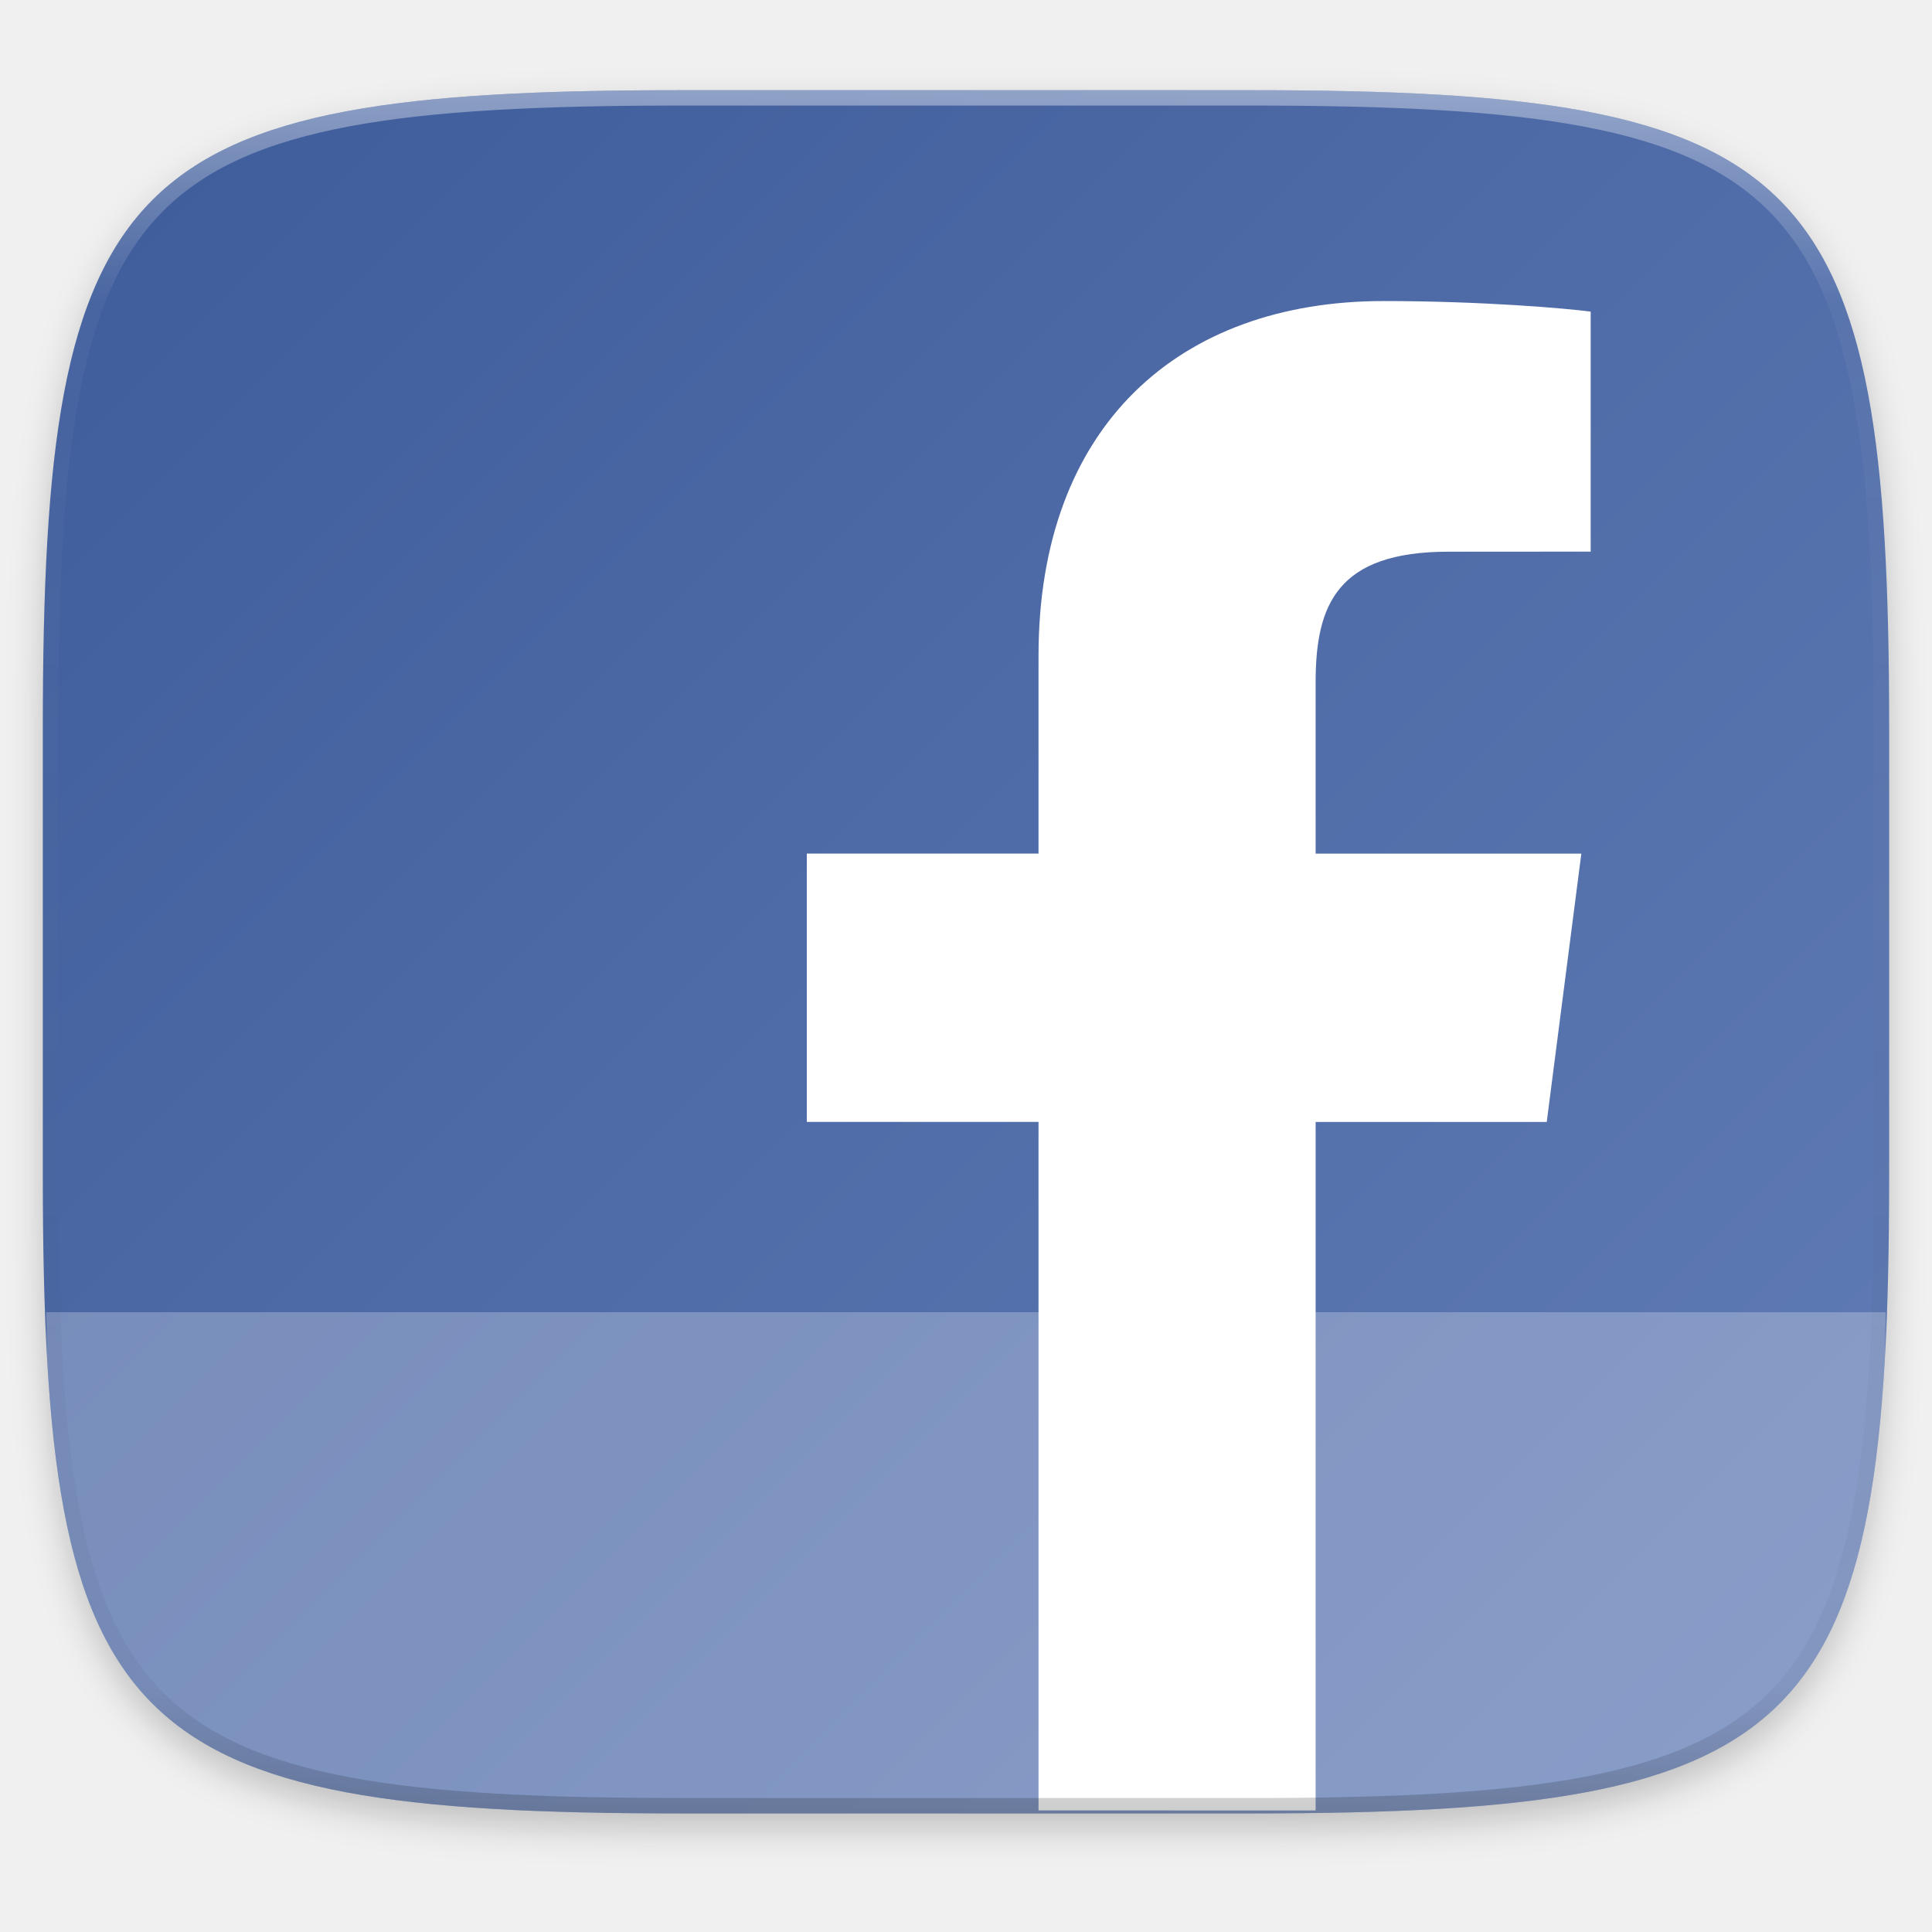
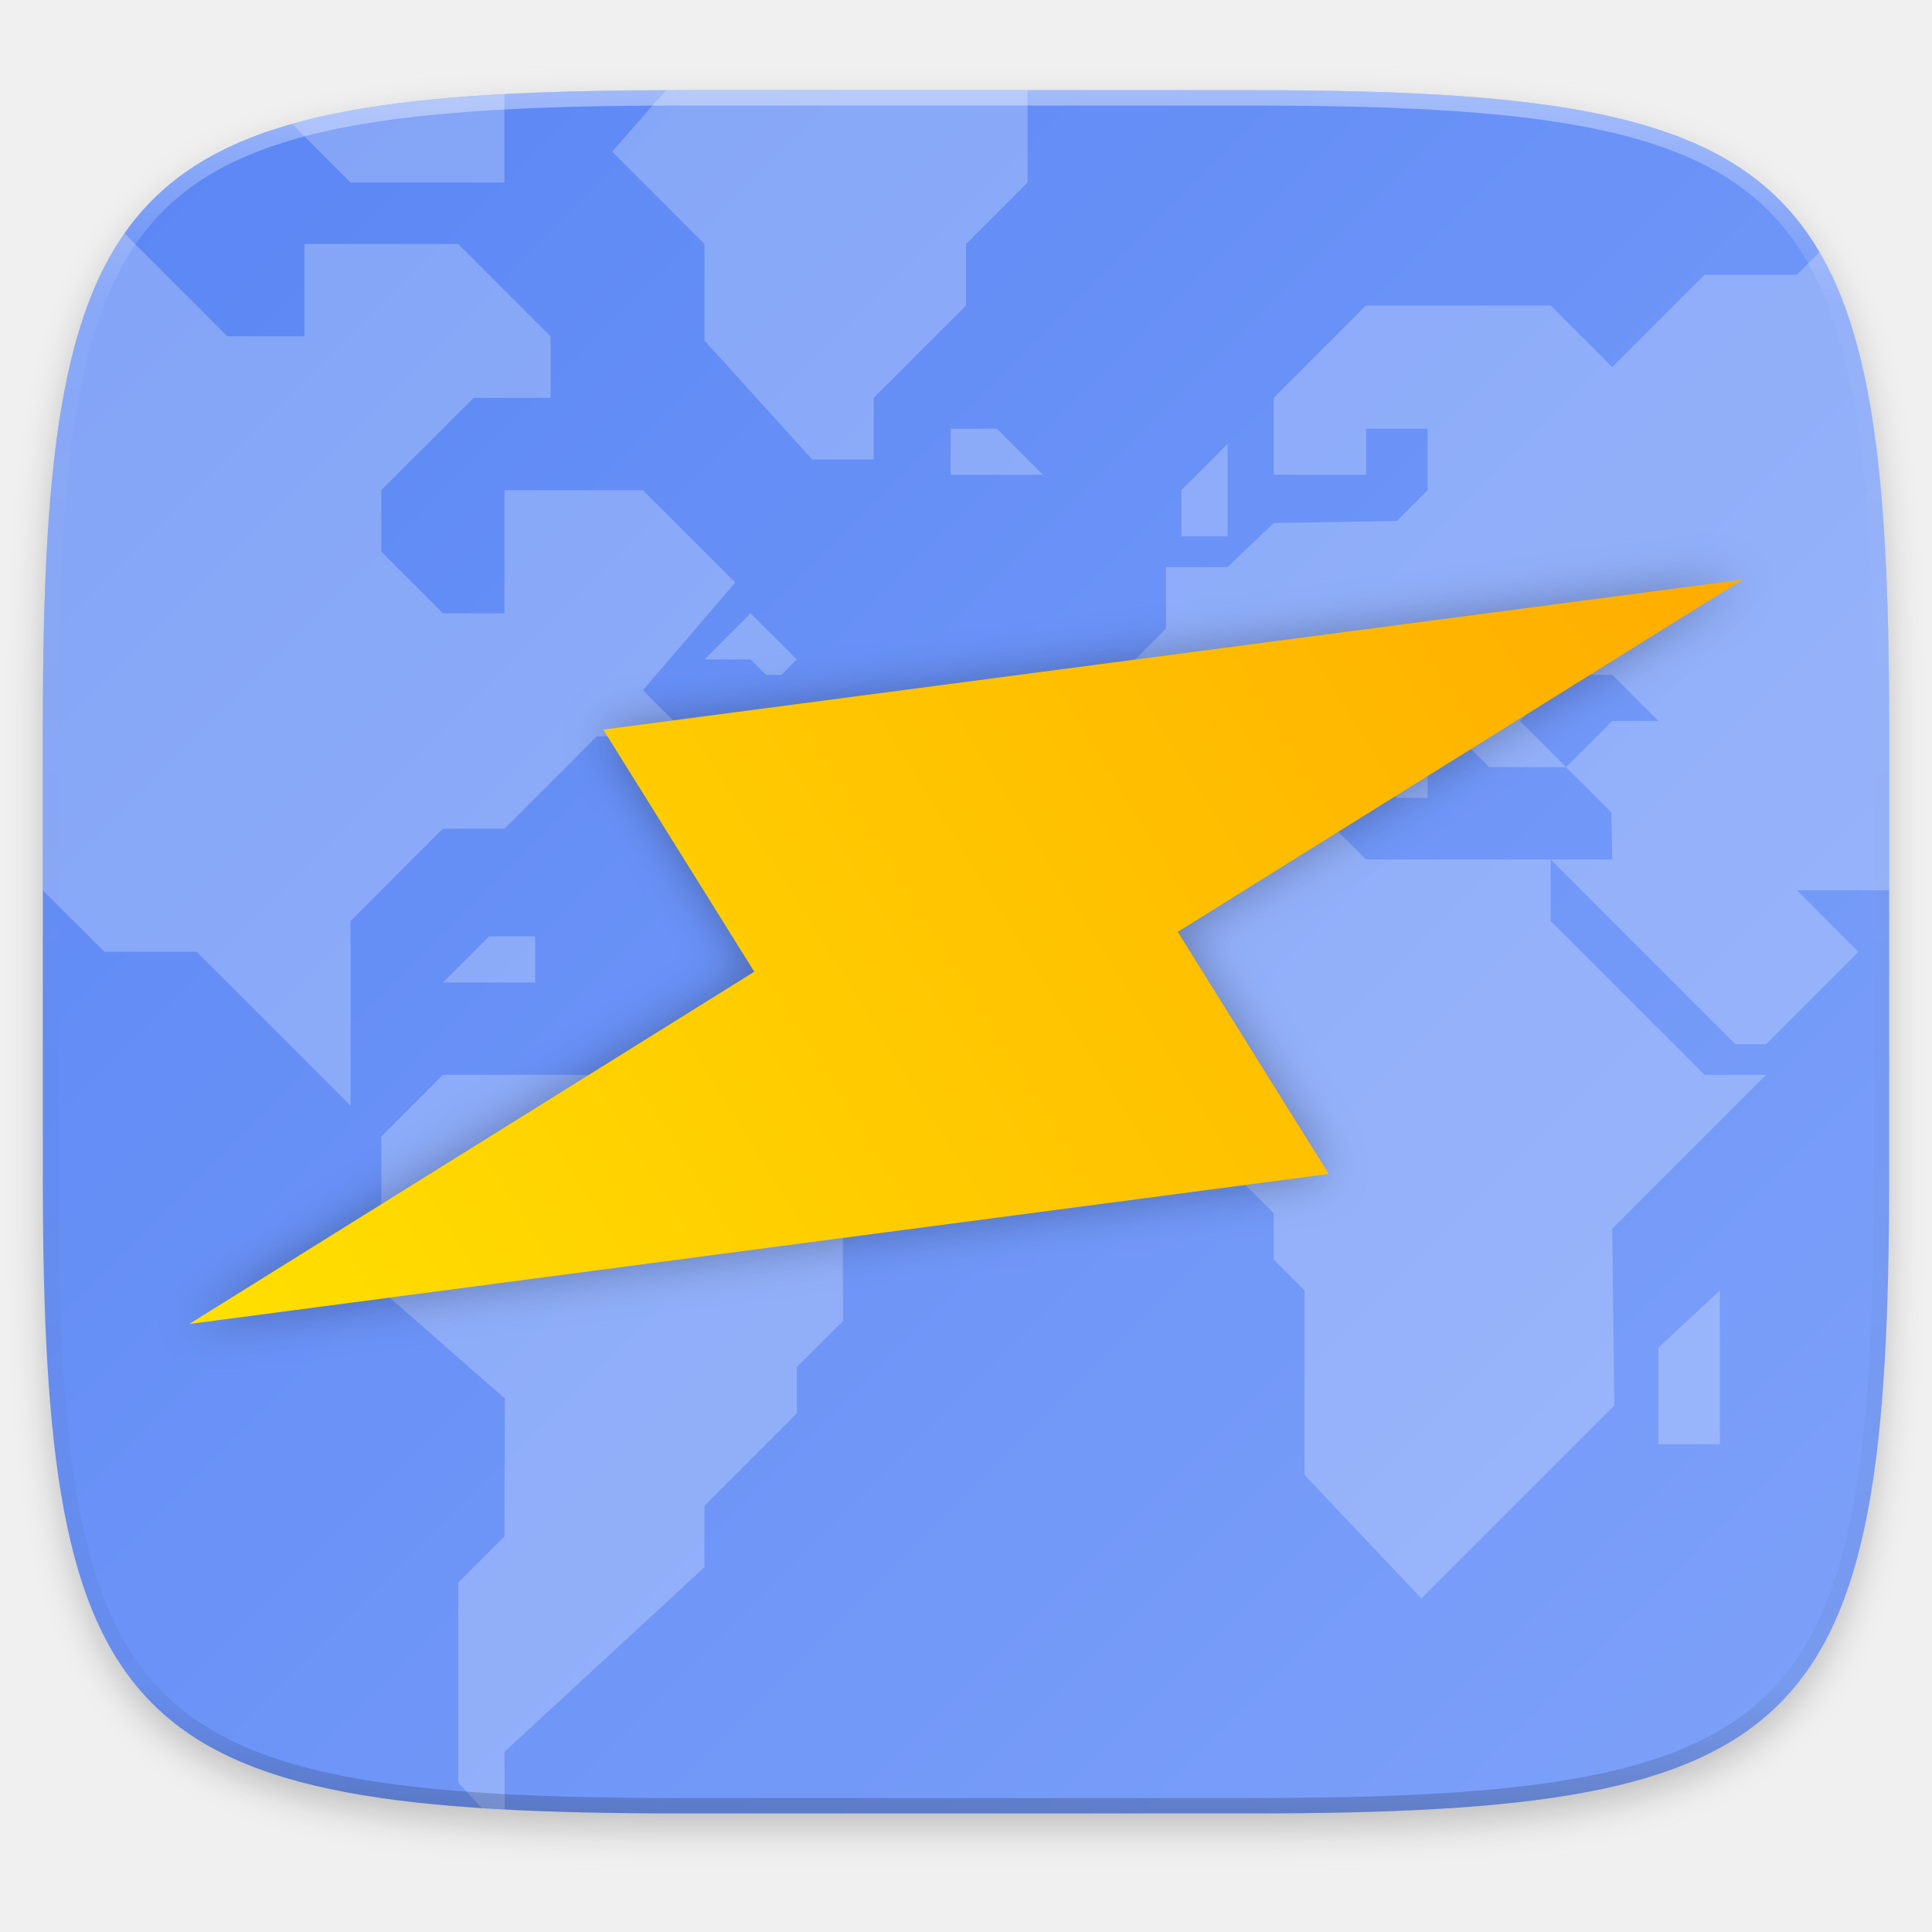
<svg xmlns="http://www.w3.org/2000/svg" xmlns:xlink="http://www.w3.org/1999/xlink" width="256" height="256" viewBox="0 0 67.733 67.733" version="1.1" id="svg1488">
  <defs id="defs1482">
    <clipPath clipPathUnits="userSpaceOnUse" id="clipPath1025">
      <path id="path1027" d="M 111.941,84 C 99.36,84.145 90.153,83.714 82.625,87.867 c -3.764,2.077 -6.752,5.575 -8.398,9.961 C 72.58,102.214 72,107.424 72,114 v 42 h 160 v -26 c 0,-6.576 -0.58,-11.786 -2.227,-16.172 -0.205,-0.545 -0.479,-1.04 -0.742,-1.543 -0.1,-0.185 -0.178,-0.381 -0.273,-0.566 -1.727,-3.388 -4.255,-6.145 -7.383,-7.871 C 213.846,99.694 204.64,100.145 192.059,100 H 192 151.668 L 135.453,84 h -23.492 z" style="color:#000000;font-style:normal;font-variant:normal;font-weight:normal;font-stretch:normal;font-size:medium;line-height:normal;font-family:sans-serif;font-variant-ligatures:none;font-variant-position:normal;font-variant-caps:normal;font-variant-numeric:normal;font-variant-alternates:normal;font-feature-settings:normal;text-indent:0;text-align:start;text-decoration:none;text-decoration-line:none;text-decoration-style:solid;text-decoration-color:#000000;letter-spacing:normal;word-spacing:normal;text-transform:none;writing-mode:lr-tb;direction:ltr;baseline-shift:baseline;text-anchor:start;white-space:normal;shape-padding:0;clip-rule:nonzero;display:inline;overflow:visible;visibility:visible;opacity:1;isolation:auto;mix-blend-mode:normal;color-interpolation:sRGB;color-interpolation-filters:linearRGB;solid-color:#000000;solid-opacity:1;fill:#e3dfd5;fill-opacity:1;fill-rule:nonzero;stroke:none;stroke-width:4;stroke-linecap:butt;stroke-linejoin:miter;stroke-miterlimit:4;stroke-dasharray:none;stroke-dashoffset:0;stroke-opacity:1;marker:none;color-rendering:auto;image-rendering:auto;shape-rendering:auto;text-rendering:auto;enable-background:accumulate" />
    </clipPath>
    <clipPath clipPathUnits="userSpaceOnUse" id="clipPath1082-3">
      <path id="path1084-6" d="M 361.938,-212 C 507.235,-212 528,-191.287 528,-46.125 V 70.125 C 528,215.286 507.235,236 361.938,236 H 214.062 C 68.765,236 48,215.286 48,70.125 V -46.125 C 48,-191.287 68.765,-212 214.062,-212 Z" style="display:inline;opacity:1;fill:#8c59d9;fill-opacity:1;stroke:none;stroke-width:2;stroke-linecap:round;stroke-linejoin:round;stroke-miterlimit:4;stroke-dasharray:none;stroke-dashoffset:0;stroke-opacity:1;enable-background:new" />
    </clipPath>
    <clipPath clipPathUnits="userSpaceOnUse" id="clipPath1082-3-5">
      <path id="path1084-6-6" d="M 361.938,-212 C 507.235,-212 528,-191.287 528,-46.125 V 70.125 C 528,215.286 507.235,236 361.938,236 H 214.062 C 68.765,236 48,215.286 48,70.125 V -46.125 C 48,-191.287 68.765,-212 214.062,-212 Z" style="display:inline;opacity:1;fill:#8c59d9;fill-opacity:1;stroke:none;stroke-width:2;stroke-linecap:round;stroke-linejoin:round;stroke-miterlimit:4;stroke-dasharray:none;stroke-dashoffset:0;stroke-opacity:1;enable-background:new" />
    </clipPath>
    <clipPath clipPathUnits="userSpaceOnUse" id="clipPath1082-3-9">
      <path id="path1084-6-3" d="M 361.938,-212 C 507.235,-212 528,-191.287 528,-46.125 V 70.125 C 528,215.286 507.235,236 361.938,236 H 214.062 C 68.765,236 48,215.286 48,70.125 V -46.125 C 48,-191.287 68.765,-212 214.062,-212 Z" style="display:inline;opacity:1;fill:#8c59d9;fill-opacity:1;stroke:none;stroke-width:2;stroke-linecap:round;stroke-linejoin:round;stroke-miterlimit:4;stroke-dasharray:none;stroke-dashoffset:0;stroke-opacity:1;enable-background:new" />
    </clipPath>
    <clipPath clipPathUnits="userSpaceOnUse" id="clipPath1082-3-3">
      <path id="path1084-6-67" d="M 361.938,-212 C 507.235,-212 528,-191.287 528,-46.125 V 70.125 C 528,215.286 507.235,236 361.938,236 H 214.062 C 68.765,236 48,215.286 48,70.125 V -46.125 C 48,-191.287 68.765,-212 214.062,-212 Z" style="display:inline;opacity:1;fill:#8c59d9;fill-opacity:1;stroke:none;stroke-width:2;stroke-linecap:round;stroke-linejoin:round;stroke-miterlimit:4;stroke-dasharray:none;stroke-dashoffset:0;stroke-opacity:1;enable-background:new" />
    </clipPath>
    <clipPath clipPathUnits="userSpaceOnUse" id="clipPath1082-3-53">
      <path id="path1084-6-5" d="M 361.938,-212 C 507.235,-212 528,-191.287 528,-46.125 V 70.125 C 528,215.286 507.235,236 361.938,236 H 214.062 C 68.765,236 48,215.286 48,70.125 V -46.125 C 48,-191.287 68.765,-212 214.062,-212 Z" style="display:inline;opacity:1;fill:#8c59d9;fill-opacity:1;stroke:none;stroke-width:2;stroke-linecap:round;stroke-linejoin:round;stroke-miterlimit:4;stroke-dasharray:none;stroke-dashoffset:0;stroke-opacity:1;enable-background:new" />
    </clipPath>
    <clipPath clipPathUnits="userSpaceOnUse" id="clipPath1082-3-6">
      <path id="path1084-6-2" d="M 361.938,-212 C 507.235,-212 528,-191.287 528,-46.125 V 70.125 C 528,215.286 507.235,236 361.938,236 H 214.062 C 68.765,236 48,215.286 48,70.125 V -46.125 C 48,-191.287 68.765,-212 214.062,-212 Z" style="display:inline;opacity:1;fill:#8c59d9;fill-opacity:1;stroke:none;stroke-width:2;stroke-linecap:round;stroke-linejoin:round;stroke-miterlimit:4;stroke-dasharray:none;stroke-dashoffset:0;stroke-opacity:1;enable-background:new" />
    </clipPath>
    <clipPath clipPathUnits="userSpaceOnUse" id="clipPath1082-3-91">
      <path id="path1084-6-27" d="M 361.938,-212 C 507.235,-212 528,-191.287 528,-46.125 V 70.125 C 528,215.286 507.235,236 361.938,236 H 214.062 C 68.765,236 48,215.286 48,70.125 V -46.125 C 48,-191.287 68.765,-212 214.062,-212 Z" style="display:inline;opacity:1;fill:#8c59d9;fill-opacity:1;stroke:none;stroke-width:2;stroke-linecap:round;stroke-linejoin:round;stroke-miterlimit:4;stroke-dasharray:none;stroke-dashoffset:0;stroke-opacity:1;enable-background:new" />
    </clipPath>
    <clipPath clipPathUnits="userSpaceOnUse" id="clipPath1025-0">
      <path style="opacity:1;fill:#8c59d9;fill-opacity:1;stroke:none;stroke-width:2;stroke-linecap:round;stroke-linejoin:round;stroke-miterlimit:4;stroke-dasharray:none;stroke-dashoffset:0;stroke-opacity:1" d="M 329.938,32 C 475.235,32 496,52.713 496,197.875 v 116.25 C 496,459.286 475.235,480 329.938,480 H 182.062 C 36.765,480 16,459.286 16,314.125 V 197.875 C 16,52.713 36.765,32 182.062,32 Z" id="path1027-9" />
    </clipPath>
    <clipPath clipPathUnits="userSpaceOnUse" id="clipPath4277-8">
      <rect style="color:#000000;display:inline;overflow:visible;visibility:visible;opacity:0.82;fill:#88b637;fill-opacity:1;fill-rule:nonzero;stroke:none;stroke-width:2;stroke-linecap:butt;stroke-linejoin:miter;stroke-miterlimit:4;stroke-dasharray:none;stroke-dashoffset:0;stroke-opacity:1;marker:none;enable-background:accumulate" id="rect4279-6" width="512" height="512" x="5.5999999e-07" y="0" ry="1" />
    </clipPath>
    <linearGradient id="linearGradient3650-7-9">
-       <stop style="stop-color:#3c5a99;stop-opacity:1" offset="0" id="stop4366" />
-       <stop id="stop4368" offset="1" style="stop-color:#647fb8;stop-opacity:1" />
+       <stop style="stop-color:#5884f4;stop-opacity:1" offset="0" id="stop4366" />
+       <stop id="stop4368" offset="1" style="stop-color:#80a3fa;stop-opacity:1" />
    </linearGradient>
    <clipPath clipPathUnits="userSpaceOnUse" id="clipPath1082-3-36">
      <path id="path1084-6-0" d="M 361.938,-212 C 507.235,-212 528,-191.287 528,-46.125 V 70.125 C 528,215.286 507.235,236 361.938,236 H 214.062 C 68.765,236 48,215.286 48,70.125 V -46.125 C 48,-191.287 68.765,-212 214.062,-212 Z" style="display:inline;opacity:1;fill:#8c59d9;fill-opacity:1;stroke:none;stroke-width:2;stroke-linecap:round;stroke-linejoin:round;stroke-miterlimit:4;stroke-dasharray:none;stroke-dashoffset:0;stroke-opacity:1;enable-background:new" />
    </clipPath>
    <clipPath clipPathUnits="userSpaceOnUse" id="clipPath983">
      <path id="path985" d="M 115.031,44 C 42.383,44 32,54.357 32,126.938 v 58.125 C 32,257.643 42.383,268 115.031,268 H 152 V 44 Z" style="opacity:1;fill:#4d4d4d;fill-opacity:1;stroke:none;stroke-width:2;stroke-linecap:round;stroke-linejoin:round;stroke-miterlimit:4;stroke-dasharray:none;stroke-dashoffset:0;stroke-opacity:1" />
    </clipPath>
    <clipPath clipPathUnits="userSpaceOnUse" id="clipPath1082-3-62">
      <path id="path1084-6-61" d="M 361.938,-212 C 507.235,-212 528,-191.287 528,-46.125 V 70.125 C 528,215.286 507.235,236 361.938,236 H 214.062 C 68.765,236 48,215.286 48,70.125 V -46.125 C 48,-191.287 68.765,-212 214.062,-212 Z" style="display:inline;opacity:1;fill:#8c59d9;fill-opacity:1;stroke:none;stroke-width:2;stroke-linecap:round;stroke-linejoin:round;stroke-miterlimit:4;stroke-dasharray:none;stroke-dashoffset:0;stroke-opacity:1;enable-background:new" />
    </clipPath>
    <clipPath clipPathUnits="userSpaceOnUse" id="clipPath949">
      <path id="path951" d="M 329.938,32 C 475.235,32 496,52.713 496,197.875 v 116.25 C 496,459.286 475.235,480 329.938,480 H 182.062 C 36.765,480 16,459.286 16,314.125 V 197.875 C 16,52.713 36.765,32 182.062,32 Z" style="opacity:1;fill:#eab305;fill-opacity:1;stroke:none;stroke-width:4;stroke-linecap:round;stroke-linejoin:round;stroke-miterlimit:4;stroke-dasharray:none;stroke-dashoffset:0;stroke-opacity:1" />
    </clipPath>
    <clipPath clipPathUnits="userSpaceOnUse" id="clipPath954">
      <path id="path952" d="M 329.938,32 C 475.235,32 496,52.713 496,197.875 v 116.25 C 496,459.286 475.235,480 329.938,480 H 182.062 C 36.765,480 16,459.286 16,314.125 V 197.875 C 16,52.713 36.765,32 182.062,32 Z" style="opacity:1;fill:#eab305;fill-opacity:1;stroke:none;stroke-width:4;stroke-linecap:round;stroke-linejoin:round;stroke-miterlimit:4;stroke-dasharray:none;stroke-dashoffset:0;stroke-opacity:1" />
    </clipPath>
    <clipPath clipPathUnits="userSpaceOnUse" id="clipPath1082-3-8">
      <path id="path1084-6-7" d="M 361.938,-212 C 507.235,-212 528,-191.287 528,-46.125 V 70.125 C 528,215.286 507.235,236 361.938,236 H 214.062 C 68.765,236 48,215.286 48,70.125 V -46.125 C 48,-191.287 68.765,-212 214.062,-212 Z" style="display:inline;opacity:1;fill:#8c59d9;fill-opacity:1;stroke:none;stroke-width:2;stroke-linecap:round;stroke-linejoin:round;stroke-miterlimit:4;stroke-dasharray:none;stroke-dashoffset:0;stroke-opacity:1;enable-background:new" />
    </clipPath>
    <clipPath clipPathUnits="userSpaceOnUse" id="clipPath1082-3-92">
      <path id="path1084-6-02" d="M 361.938,-212 C 507.235,-212 528,-191.287 528,-46.125 V 70.125 C 528,215.286 507.235,236 361.938,236 H 214.062 C 68.765,236 48,215.286 48,70.125 V -46.125 C 48,-191.287 68.765,-212 214.062,-212 Z" style="display:inline;opacity:1;fill:#8c59d9;fill-opacity:1;stroke:none;stroke-width:2;stroke-linecap:round;stroke-linejoin:round;stroke-miterlimit:4;stroke-dasharray:none;stroke-dashoffset:0;stroke-opacity:1;enable-background:new" />
    </clipPath>
    <clipPath clipPathUnits="userSpaceOnUse" id="clipPath1082">
      <path id="path1084" d="M 361.938,-212 C 507.235,-212 528,-191.287 528,-46.125 V 70.125 C 528,215.286 507.235,236 361.938,236 H 214.062 C 68.765,236 48,215.286 48,70.125 V -46.125 C 48,-191.287 68.765,-212 214.062,-212 Z" style="display:inline;opacity:1;fill:#8c59d9;fill-opacity:1;stroke:none;stroke-width:2;stroke-linecap:round;stroke-linejoin:round;stroke-miterlimit:4;stroke-dasharray:none;stroke-dashoffset:0;stroke-opacity:1;enable-background:new" />
    </clipPath>
    <clipPath clipPathUnits="userSpaceOnUse" id="clipPath1082-3-361">
      <path id="path1084-6-29" d="M 361.938,-212 C 507.235,-212 528,-191.287 528,-46.125 V 70.125 C 528,215.286 507.235,236 361.938,236 H 214.062 C 68.765,236 48,215.286 48,70.125 V -46.125 C 48,-191.287 68.765,-212 214.062,-212 Z" style="display:inline;opacity:1;fill:#8c59d9;fill-opacity:1;stroke:none;stroke-width:2;stroke-linecap:round;stroke-linejoin:round;stroke-miterlimit:4;stroke-dasharray:none;stroke-dashoffset:0;stroke-opacity:1;enable-background:new" />
    </clipPath>
    <clipPath clipPathUnits="userSpaceOnUse" id="clipPath1079">
      <circle cx="213.843" cy="146" r="55" style="color:#000000;display:inline;overflow:visible;visibility:visible;opacity:1;fill:url(#linearGradient1083);fill-opacity:1;fill-rule:nonzero;stroke:none;stroke-width:8;stroke-linecap:butt;stroke-linejoin:miter;stroke-miterlimit:4;stroke-dasharray:none;stroke-dashoffset:0;stroke-opacity:1;marker:none;enable-background:accumulate" id="circle1081" transform="scale(-1,1)" />
    </clipPath>
    <clipPath clipPathUnits="userSpaceOnUse" id="clipPath984">
      <circle cx="213.843" cy="146" r="55" style="color:#000000;display:inline;overflow:visible;visibility:visible;opacity:1;fill:url(#linearGradient1083);fill-opacity:1;fill-rule:nonzero;stroke:none;stroke-width:8;stroke-linecap:butt;stroke-linejoin:miter;stroke-miterlimit:4;stroke-dasharray:none;stroke-dashoffset:0;stroke-opacity:1;marker:none;enable-background:accumulate" id="circle982" transform="scale(-1,1)" />
    </clipPath>
    <clipPath clipPathUnits="userSpaceOnUse" id="clipPath988">
      <circle cx="213.843" cy="146" r="55" style="color:#000000;display:inline;overflow:visible;visibility:visible;opacity:1;fill:url(#linearGradient1083);fill-opacity:1;fill-rule:nonzero;stroke:none;stroke-width:8;stroke-linecap:butt;stroke-linejoin:miter;stroke-miterlimit:4;stroke-dasharray:none;stroke-dashoffset:0;stroke-opacity:1;marker:none;enable-background:accumulate" id="circle986" transform="scale(-1,1)" />
    </clipPath>
    <clipPath clipPathUnits="userSpaceOnUse" id="clipPath992">
      <circle cx="213.843" cy="146" r="55" style="color:#000000;display:inline;overflow:visible;visibility:visible;opacity:1;fill:url(#linearGradient1083);fill-opacity:1;fill-rule:nonzero;stroke:none;stroke-width:8;stroke-linecap:butt;stroke-linejoin:miter;stroke-miterlimit:4;stroke-dasharray:none;stroke-dashoffset:0;stroke-opacity:1;marker:none;enable-background:accumulate" id="circle990" transform="scale(-1,1)" />
    </clipPath>
    <clipPath clipPathUnits="userSpaceOnUse" id="clipPath1082-3-31">
      <path id="path1084-6-9" d="M 361.938,-212 C 507.235,-212 528,-191.287 528,-46.125 V 70.125 C 528,215.286 507.235,236 361.938,236 H 214.062 C 68.765,236 48,215.286 48,70.125 V -46.125 C 48,-191.287 68.765,-212 214.062,-212 Z" style="display:inline;opacity:1;fill:#8c59d9;fill-opacity:1;stroke:none;stroke-width:2;stroke-linecap:round;stroke-linejoin:round;stroke-miterlimit:4;stroke-dasharray:none;stroke-dashoffset:0;stroke-opacity:1;enable-background:new" />
    </clipPath>
    <clipPath clipPathUnits="userSpaceOnUse" id="clipPath1205">
      <path id="path1207" d="M 115.031,44 C 42.383,44 32,54.357 32,126.938 v 58.125 c 0,13.772 0.379,25.294 1.482,34.938 H 270.518 C 271.621,210.356 272,198.834 272,185.062 v -58.125 C 272,54.357 261.617,44 188.969,44 Z" style="opacity:1;fill:#f1f0e9;fill-opacity:1;stroke:none;stroke-width:2;stroke-linecap:round;stroke-linejoin:round;stroke-miterlimit:4;stroke-dasharray:none;stroke-dashoffset:0;stroke-opacity:1" />
    </clipPath>
    <clipPath clipPathUnits="userSpaceOnUse" id="clipPath1082-3-4">
      <path id="path1084-6-78" d="M 361.938,-212 C 507.235,-212 528,-191.287 528,-46.125 V 70.125 C 528,215.286 507.235,236 361.938,236 H 214.062 C 68.765,236 48,215.286 48,70.125 V -46.125 C 48,-191.287 68.765,-212 214.062,-212 Z" style="display:inline;opacity:1;fill:#8c59d9;fill-opacity:1;stroke:none;stroke-width:2;stroke-linecap:round;stroke-linejoin:round;stroke-miterlimit:4;stroke-dasharray:none;stroke-dashoffset:0;stroke-opacity:1;enable-background:new" />
    </clipPath>
    <clipPath clipPathUnits="userSpaceOnUse" id="clipPath1082-3-45">
      <path id="path1084-6-03" d="M 361.938,-212 C 507.235,-212 528,-191.287 528,-46.125 V 70.125 C 528,215.286 507.235,236 361.938,236 H 214.062 C 68.765,236 48,215.286 48,70.125 V -46.125 C 48,-191.287 68.765,-212 214.062,-212 Z" style="display:inline;opacity:1;fill:#8c59d9;fill-opacity:1;stroke:none;stroke-width:2;stroke-linecap:round;stroke-linejoin:round;stroke-miterlimit:4;stroke-dasharray:none;stroke-dashoffset:0;stroke-opacity:1;enable-background:new" />
    </clipPath>
    <clipPath clipPathUnits="userSpaceOnUse" id="clipPath1082-3-61">
      <path id="path1084-6-06" d="M 361.938,-212 C 507.235,-212 528,-191.287 528,-46.125 V 70.125 C 528,215.286 507.235,236 361.938,236 H 214.062 C 68.765,236 48,215.286 48,70.125 V -46.125 C 48,-191.287 68.765,-212 214.062,-212 Z" style="display:inline;opacity:1;fill:#8c59d9;fill-opacity:1;stroke:none;stroke-width:2;stroke-linecap:round;stroke-linejoin:round;stroke-miterlimit:4;stroke-dasharray:none;stroke-dashoffset:0;stroke-opacity:1;enable-background:new" />
    </clipPath>
    <clipPath clipPathUnits="userSpaceOnUse" id="clipPath1064">
      <path style="opacity:1;fill:#a3dbf0;fill-opacity:1;stroke:none;stroke-width:2;stroke-linecap:round;stroke-linejoin:round;stroke-miterlimit:4;stroke-dasharray:none;stroke-dashoffset:0;stroke-opacity:1" d="M 115.031,44 C 42.383,44 32,54.357 32,126.938 v 58.125 c 0,10.166 0.218,19.071 0.768,26.938 3.376,48.301 19.79,56 82.264,56 h 73.938 c 62.473,0 78.887,-7.699 82.264,-56 C 271.782,204.133 272,195.228 272,185.062 v -58.125 C 272,54.357 261.617,44 188.969,44 Z" id="path1066" />
    </clipPath>
    <clipPath clipPathUnits="userSpaceOnUse" id="clipPath1082-3-32">
      <path id="path1084-6-061" d="M 361.938,-212 C 507.235,-212 528,-191.287 528,-46.125 V 70.125 C 528,215.286 507.235,236 361.938,236 H 214.062 C 68.765,236 48,215.286 48,70.125 V -46.125 C 48,-191.287 68.765,-212 214.062,-212 Z" style="display:inline;opacity:1;fill:#8c59d9;fill-opacity:1;stroke:none;stroke-width:2;stroke-linecap:round;stroke-linejoin:round;stroke-miterlimit:4;stroke-dasharray:none;stroke-dashoffset:0;stroke-opacity:1;enable-background:new" />
    </clipPath>
    <clipPath clipPathUnits="userSpaceOnUse" id="clipPath947">
      <path id="path949" d="m 191.433,45.067 c 77.492,0 88.567,11.047 88.567,88.467 v 62 C 280,272.953 268.925,284 191.433,284 H 112.567 C 35.075,284 24,272.953 24,195.533 v -62 c 0,-77.42 11.075,-88.467 88.567,-88.467 z" style="opacity:1;fill:#a4c1f9;fill-opacity:1;stroke:none;stroke-width:2;stroke-linecap:round;stroke-linejoin:round;stroke-miterlimit:4;stroke-dasharray:none;stroke-dashoffset:0;stroke-opacity:1" />
    </clipPath>
    <clipPath clipPathUnits="userSpaceOnUse" id="clipPath1082-3-55">
      <path id="path1084-6-4" d="M 361.938,-212 C 507.235,-212 528,-191.287 528,-46.125 V 70.125 C 528,215.286 507.235,236 361.938,236 H 214.062 C 68.765,236 48,215.286 48,70.125 V -46.125 C 48,-191.287 68.765,-212 214.062,-212 Z" style="display:inline;opacity:1;fill:#8c59d9;fill-opacity:1;stroke:none;stroke-width:2;stroke-linecap:round;stroke-linejoin:round;stroke-miterlimit:4;stroke-dasharray:none;stroke-dashoffset:0;stroke-opacity:1;enable-background:new" />
    </clipPath>
    <clipPath clipPathUnits="userSpaceOnUse" id="clipPath991">
      <path id="path993" d="M 188.969,44 C 261.617,44 272,54.357 272,126.938 v 58.125 C 272,257.643 261.617,268 188.969,268 h -73.938 C 42.383,268 32,257.643 32,185.062 v -58.125 C 32,54.357 42.383,44 115.031,44 Z" style="opacity:1;fill:#6dc7f1;fill-opacity:1;stroke:none;stroke-width:2;stroke-linecap:round;stroke-linejoin:round;stroke-miterlimit:4;stroke-dasharray:none;stroke-dashoffset:0;stroke-opacity:1" />
    </clipPath>
    <clipPath clipPathUnits="userSpaceOnUse" id="clipPath978">
      <path id="path976" d="M 188.969,44 C 261.617,44 272,54.357 272,126.938 v 58.125 C 272,257.643 261.617,268 188.969,268 h -73.938 C 42.383,268 32,257.643 32,185.062 v -58.125 C 32,54.357 42.383,44 115.031,44 Z" style="opacity:1;fill:#6dc7f1;fill-opacity:1;stroke:none;stroke-width:2;stroke-linecap:round;stroke-linejoin:round;stroke-miterlimit:4;stroke-dasharray:none;stroke-dashoffset:0;stroke-opacity:1" />
    </clipPath>
    <clipPath clipPathUnits="userSpaceOnUse" id="clipPath942">
      <path id="path944" d="M 188.969,44 C 261.617,44 272,54.357 272,126.938 v 58.125 C 272,257.643 261.617,268 188.969,268 h -73.938 C 42.383,268 32,257.643 32,185.062 v -58.125 C 32,54.357 42.383,44 115.031,44 Z" style="display:inline;opacity:1;fill:#46a926;fill-opacity:1;stroke:none;stroke-width:2;stroke-linecap:round;stroke-linejoin:round;stroke-miterlimit:4;stroke-dasharray:none;stroke-dashoffset:0;stroke-opacity:1;enable-background:new" />
    </clipPath>
    <clipPath clipPathUnits="userSpaceOnUse" id="clipPath1082-3-7">
      <path id="path1084-6-65" d="M 361.938,-212 C 507.235,-212 528,-191.287 528,-46.125 V 70.125 C 528,215.286 507.235,236 361.938,236 H 214.062 C 68.765,236 48,215.286 48,70.125 V -46.125 C 48,-191.287 68.765,-212 214.062,-212 Z" style="display:inline;opacity:1;fill:#8c59d9;fill-opacity:1;stroke:none;stroke-width:2;stroke-linecap:round;stroke-linejoin:round;stroke-miterlimit:4;stroke-dasharray:none;stroke-dashoffset:0;stroke-opacity:1;enable-background:new" />
    </clipPath>
    <radialGradient id="radialGradient3322" gradientUnits="userSpaceOnUse" cy="-2.065" cx="26.617" gradientTransform="matrix(-4.8906e-8,-2.8515,3.7557,0,674.0015,398.2629)" r="23">
      <stop id="stop2749" style="stop-color:#d280b9;stop-opacity:1" offset="0" />
      <stop offset="0.529" style="stop-color:#b549b5;stop-opacity:1" id="stop4269" />
      <stop id="stop2755" style="stop-color:#8940a8;stop-opacity:1" offset="1" />
    </radialGradient>
    <clipPath clipPathUnits="userSpaceOnUse" id="clipPath1082-3-69">
      <path id="path1084-6-37" d="M 361.938,-212 C 507.235,-212 528,-191.287 528,-46.125 V 70.125 C 528,215.286 507.235,236 361.938,236 H 214.062 C 68.765,236 48,215.286 48,70.125 V -46.125 C 48,-191.287 68.765,-212 214.062,-212 Z" style="display:inline;opacity:1;fill:#8c59d9;fill-opacity:1;stroke:none;stroke-width:2;stroke-linecap:round;stroke-linejoin:round;stroke-miterlimit:4;stroke-dasharray:none;stroke-dashoffset:0;stroke-opacity:1;enable-background:new" />
    </clipPath>
    <clipPath clipPathUnits="userSpaceOnUse" id="clipPath1082-3-452">
      <path id="path1084-6-54" d="M 361.938,-212 C 507.235,-212 528,-191.287 528,-46.125 V 70.125 C 528,215.286 507.235,236 361.938,236 H 214.062 C 68.765,236 48,215.286 48,70.125 V -46.125 C 48,-191.287 68.765,-212 214.062,-212 Z" style="display:inline;opacity:1;fill:#8c59d9;fill-opacity:1;stroke:none;stroke-width:2;stroke-linecap:round;stroke-linejoin:round;stroke-miterlimit:4;stroke-dasharray:none;stroke-dashoffset:0;stroke-opacity:1;enable-background:new" />
    </clipPath>
    <clipPath clipPathUnits="userSpaceOnUse" id="clipPath1082-3-74">
      <path id="path1084-6-43" d="M 361.938,-212 C 507.235,-212 528,-191.287 528,-46.125 V 70.125 C 528,215.286 507.235,236 361.938,236 H 214.062 C 68.765,236 48,215.286 48,70.125 V -46.125 C 48,-191.287 68.765,-212 214.062,-212 Z" style="display:inline;opacity:1;fill:#8c59d9;fill-opacity:1;stroke:none;stroke-width:2;stroke-linecap:round;stroke-linejoin:round;stroke-miterlimit:4;stroke-dasharray:none;stroke-dashoffset:0;stroke-opacity:1;enable-background:new" />
    </clipPath>
    <clipPath clipPathUnits="userSpaceOnUse" id="clipPath1032">
      <path id="path1034" d="M 188.969,44 C 261.617,44 272,54.357 272,126.938 v 58.125 C 272,257.643 261.617,268 188.969,268 h -73.938 C 42.383,268 32,257.643 32,185.062 v -58.125 C 32,54.357 42.383,44 115.031,44 Z" style="opacity:1;fill:#76c22b;fill-opacity:1;stroke:none;stroke-width:2;stroke-linecap:round;stroke-linejoin:round;stroke-miterlimit:4;stroke-dasharray:none;stroke-dashoffset:0;stroke-opacity:1" />
    </clipPath>
    <clipPath clipPathUnits="userSpaceOnUse" id="clipPath1082-3-0">
      <path id="path1084-6-786" d="M 361.938,-212 C 507.235,-212 528,-191.287 528,-46.125 V 70.125 C 528,215.286 507.235,236 361.938,236 H 214.062 C 68.765,236 48,215.286 48,70.125 V -46.125 C 48,-191.287 68.765,-212 214.062,-212 Z" style="display:inline;opacity:1;fill:#8c59d9;fill-opacity:1;stroke:none;stroke-width:2;stroke-linecap:round;stroke-linejoin:round;stroke-miterlimit:4;stroke-dasharray:none;stroke-dashoffset:0;stroke-opacity:1;enable-background:new" />
    </clipPath>
    <clipPath clipPathUnits="userSpaceOnUse" id="clipPath1082-3-89">
      <path id="path1084-6-26" d="M 361.938,-212 C 507.235,-212 528,-191.287 528,-46.125 V 70.125 C 528,215.286 507.235,236 361.938,236 H 214.062 C 68.765,236 48,215.286 48,70.125 V -46.125 C 48,-191.287 68.765,-212 214.062,-212 Z" style="display:inline;opacity:1;fill:#8c59d9;fill-opacity:1;stroke:none;stroke-width:2;stroke-linecap:round;stroke-linejoin:round;stroke-miterlimit:4;stroke-dasharray:none;stroke-dashoffset:0;stroke-opacity:1;enable-background:new" />
    </clipPath>
    <clipPath clipPathUnits="userSpaceOnUse" id="clipPath951">
      <path style="opacity:1;fill:#8c59d9;fill-opacity:1;stroke:none;stroke-width:2;stroke-linecap:round;stroke-linejoin:round;stroke-miterlimit:4;stroke-dasharray:none;stroke-dashoffset:0;stroke-opacity:1" d="M 188.969,44 C 261.617,44 272,54.357 272,126.938 v 58.125 C 272,257.643 261.617,268 188.969,268 h -73.938 C 42.383,268 32,257.643 32,185.062 v -58.125 C 32,54.357 42.383,44 115.031,44 Z" id="path953" />
    </clipPath>
    <clipPath clipPathUnits="userSpaceOnUse" id="clipPath1082-3-64">
      <path id="path1084-6-95" d="M 361.938,-212 C 507.235,-212 528,-191.287 528,-46.125 V 70.125 C 528,215.286 507.235,236 361.938,236 H 214.062 C 68.765,236 48,215.286 48,70.125 V -46.125 C 48,-191.287 68.765,-212 214.062,-212 Z" style="display:inline;opacity:1;fill:#8c59d9;fill-opacity:1;stroke:none;stroke-width:2;stroke-linecap:round;stroke-linejoin:round;stroke-miterlimit:4;stroke-dasharray:none;stroke-dashoffset:0;stroke-opacity:1;enable-background:new" />
    </clipPath>
    <clipPath clipPathUnits="userSpaceOnUse" id="clipPath1082-3-04">
      <path id="path1084-6-8" d="M 361.938,-212 C 507.235,-212 528,-191.287 528,-46.125 V 70.125 C 528,215.286 507.235,236 361.938,236 H 214.062 C 68.765,236 48,215.286 48,70.125 V -46.125 C 48,-191.287 68.765,-212 214.062,-212 Z" style="display:inline;opacity:1;fill:#8c59d9;fill-opacity:1;stroke:none;stroke-width:2;stroke-linecap:round;stroke-linejoin:round;stroke-miterlimit:4;stroke-dasharray:none;stroke-dashoffset:0;stroke-opacity:1;enable-background:new" />
    </clipPath>
    <linearGradient xlink:href="#linearGradient1013" id="linearGradient1108" x1="296" y1="-212" x2="296" y2="236" gradientUnits="userSpaceOnUse" />
    <linearGradient id="linearGradient1013">
      <stop id="stop1005" offset="0" style="stop-color:#ffffff;stop-opacity:1;" />
      <stop style="stop-color:#ffffff;stop-opacity:0.098" offset="0.125" id="stop1007" />
      <stop style="stop-color:#000000;stop-opacity:0.098" offset="0.925" id="stop1009" />
      <stop id="stop1011" offset="1" style="stop-color:#000000;stop-opacity:0.498" />
    </linearGradient>
    <clipPath clipPathUnits="userSpaceOnUse" id="clipPath1082-3-1">
      <path id="path1084-6-72" d="M 361.938,-212 C 507.235,-212 528,-191.287 528,-46.125 V 70.125 C 528,215.286 507.235,236 361.938,236 H 214.062 C 68.765,236 48,215.286 48,70.125 V -46.125 C 48,-191.287 68.765,-212 214.062,-212 Z" style="display:inline;opacity:1;fill:#8c59d9;fill-opacity:1;stroke:none;stroke-width:2;stroke-linecap:round;stroke-linejoin:round;stroke-miterlimit:4;stroke-dasharray:none;stroke-dashoffset:0;stroke-opacity:1;enable-background:new" />
    </clipPath>
    <clipPath clipPathUnits="userSpaceOnUse" id="clipPath936">
      <path id="path938" d="M 329.938,16 C 475.235,16 496,36.713 496,181.875 v 116.25 C 496,443.286 475.235,464 329.938,464 H 182.062 C 36.765,464 16,443.286 16,298.125 V 181.875 C 16,36.713 36.765,16 182.062,16 Z" style="opacity:1;fill:#438ae9;fill-opacity:1;stroke:none;stroke-width:2;stroke-linecap:round;stroke-linejoin:round;stroke-miterlimit:4;stroke-dasharray:none;stroke-dashoffset:0;stroke-opacity:1" />
    </clipPath>
    <linearGradient xlink:href="#linearGradient3650-7-9" id="linearGradient1048" x1="24" y1="28" x2="280" y2="284" gradientUnits="userSpaceOnUse" gradientTransform="matrix(0.2697078,0,0,0.2697078,-7.128917,220.5605)" />
    <filter style="color-interpolation-filters:sRGB" id="filter998" x="-0.023" width="1.046" y="-0.025" height="1.05">
      <feGaussianBlur stdDeviation="2.32" id="feGaussianBlur1000" />
    </filter>
+     <linearGradient xlink:href="#linearGradient898" id="linearGradient900" x1="152" y1="52" x2="152" y2="260" gradientUnits="userSpaceOnUse" gradientTransform="matrix(-0.2205397,-0.353722,0.353722,-0.2205397,12.2081,350.8048)" />
+     <linearGradient id="linearGradient898">
+       <stop id="stop896" offset="0" style="stop-color:#ffeb00;stop-opacity:1" />
+       <stop id="stop894" offset="1" style="stop-color:#ffa100;stop-opacity:1" />
+     </linearGradient>
+     <filter style="color-interpolation-filters:sRGB" id="filter985" x="-0.036" width="1.071" y="-0.074" height="1.148">
+       <feGaussianBlur stdDeviation="0.806" id="feGaussianBlur987" />
+     </filter>
  </defs>
  <g id="layer1" transform="translate(0,-229.2667)">
    <path id="path4567" d="m 188.969,46 c 72.649,0 83.031,10.357 83.031,82.938 v 58.125 c 0,72.581 -10.383,82.938 -83.031,82.938 h -73.938 C 42.383,270 32,259.643 32,187.062 v -58.125 c 0,-72.581 10.383,-82.938 83.031,-82.938 z" style="display:inline;opacity:0.2;fill:#000000;fill-opacity:1;stroke:none;stroke-width:2;stroke-linecap:round;stroke-linejoin:round;stroke-miterlimit:4;stroke-dasharray:none;stroke-dashoffset:0;stroke-opacity:1;filter:url(#filter998);enable-background:new" transform="matrix(0.2697078,0,0,0.2697078,-7.128918,220.5605)" />
    <path style="display:inline;opacity:1;fill:url(#linearGradient1048);fill-opacity:1;stroke:none;stroke-width:0.539;stroke-linecap:round;stroke-linejoin:round;stroke-miterlimit:4;stroke-dasharray:none;stroke-dashoffset:0;stroke-opacity:1;enable-background:new" d="m 43.837,232.428 c 19.594,0 22.394,2.793 22.394,22.369 v 15.677 c 0,19.576 -2.8,22.369 -22.394,22.369 h -19.942 c -19.594,0 -22.394,-2.793 -22.394,-22.369 v -15.677 c 0,-19.576 2.8,-22.369 22.394,-22.369 z" id="rect877" />
-     <path style="fill:#ffffff;stroke-width:0.242" id="f" d="m 46.124,292.739 v -24.138 h 8.102 l 1.213,-9.407 H 46.124 v -6.006 c 0,-2.724 0.756,-4.58 4.662,-4.58 l 4.981,-0.002 v -8.414 c -0.861,-0.115 -3.818,-0.371 -7.259,-0.371 -7.182,0 -12.099,4.384 -12.099,12.434 v 6.937 h -8.123 v 9.407 h 8.123 v 24.138 z" />
-     <path style="display:inline;opacity:0.25;fill:#ffffff;fill-opacity:1;stroke:none;stroke-width:1.589;stroke-linecap:round;stroke-linejoin:round;stroke-miterlimit:4;stroke-dasharray:none;stroke-dashoffset:0;stroke-opacity:1;enable-background:new" d="M 6.113 173.871 C 6.194 176.002 6.158 178.619 6.275 180.617 C 6.492 184.302 6.776 187.764 7.141 191.018 C 7.505 194.271 7.949 197.316 8.486 200.164 C 9.024 203.013 9.654 205.666 10.391 208.135 C 11.127 210.604 11.969 212.89 12.93 215.006 C 13.891 217.121 14.97 219.066 16.182 220.854 C 17.393 222.641 18.737 224.272 20.225 225.758 C 21.712 227.244 23.345 228.585 25.135 229.795 C 26.925 231.005 28.872 232.083 30.99 233.043 C 33.108 234.003 35.397 234.843 37.869 235.578 C 40.341 236.313 42.996 236.944 45.848 237.48 C 48.699 238.017 51.747 238.461 55.004 238.824 C 58.261 239.188 61.728 239.471 65.416 239.688 C 72.793 240.121 81.057 240.285 90.314 240.285 L 165.686 240.285 C 174.943 240.285 183.207 240.121 190.584 239.688 C 194.272 239.471 197.739 239.188 200.996 238.824 C 204.253 238.461 207.301 238.017 210.152 237.48 C 213.004 236.944 215.659 236.313 218.131 235.578 C 220.603 234.843 222.892 234.003 225.01 233.043 C 227.128 232.083 229.075 231.005 230.865 229.795 C 232.655 228.585 234.288 227.244 235.775 225.758 C 237.263 224.272 238.607 222.641 239.818 220.854 C 241.03 219.066 242.109 217.121 243.07 215.006 C 244.031 212.89 244.873 210.604 245.609 208.135 C 246.346 205.666 246.976 203.013 247.514 200.164 C 248.051 197.316 248.495 194.271 248.859 191.018 C 249.224 187.764 249.508 184.302 249.725 180.617 C 249.817 179.057 249.783 176.991 249.852 175.35 L 249.852 173.871 L 6.113 173.871 z " id="path1107" transform="matrix(0.2645833,0,0,0.2645833,0,229.2667)" />
+     <g transform="matrix(0.1348539,0,0,0.1348539,-0.6559303,230.27)" style="display:inline;opacity:0.4;fill:#ffffff;fill-opacity:1;stroke-width:2;enable-background:new" id="g4233" clip-path="url(#clipPath936)">
+       <g transform="matrix(1.567568,0,0,1.567568,-1030.162,795.0541)" id="g4241" style="opacity:0.6;fill:#ffffff;fill-opacity:1;stroke-width:1.276">
+         <path id="path4243" d="m 733.724,-333.672 h 25.517 l 10.207,10.207 h 20.414 l 10.207,10.207 v 20.414 l -7.655,7.655 v 7.655 l -15.31,15.31 v 10.207 L 743.931,-221.397 744,-208 l -7.724,-8.293 v -33.172 l 7.655,-7.655 L 744,-280 723.517,-297.948 v -25.517 z" style="color:#000000;display:inline;overflow:visible;visibility:visible;opacity:1;fill:#ffffff;fill-opacity:1;fill-rule:nonzero;stroke:none;stroke-width:81.655;stroke-linecap:butt;stroke-linejoin:miter;stroke-miterlimit:4;stroke-dasharray:none;stroke-dashoffset:0;stroke-opacity:1;marker:none;enable-background:accumulate" />
+         <path style="color:#000000;display:inline;overflow:visible;visibility:visible;opacity:1;fill:#ffffff;fill-opacity:1;fill-rule:nonzero;stroke:none;stroke-width:128;stroke-linecap:butt;stroke-linejoin:miter;stroke-miterlimit:4;stroke-dasharray:none;stroke-dashoffset:0;stroke-opacity:1;marker:none;enable-background:accumulate" d="M -27.244,30.918 -52.324,56 V 81.082 118.703 L -12,156 v 40 l 44,44 h 24 l 40,40 v -48 l 24,-24 h 16 l 24,-24 h 24 l -12,-12 L 196,144 172,120 h -36 l 1e-5,32 h -16 l -16,-16 v -16 l 24,-24 h 20 L 148,80 124,56 H 84 v 24 l -20,3e-6 -32,-32 H 6.7944079e-6 Z M 200,152 188,164 h 12 l 4,4 h 4 L 212,164 Z" id="path4245" transform="matrix(0.637931,0,0,0.637931,657.1724,-507.1896)" />
+         <path id="path4247" d="m 881.724,-374.5 h -30.621 l -17.862,17.862 v 25.517 l 12.759,12.759 h 17.862 l 7.655,7.655 v 7.655 l 5.103,5.103 v 30.621 l 19.379,20.483 32,-32 -0.345,-29.31 25.517,-25.517 h -10.207 l -25.517,-25.517 v -10.207 h -30.621 z" style="color:#000000;display:inline;overflow:visible;visibility:visible;opacity:1;fill:#ffffff;fill-opacity:1;fill-rule:nonzero;stroke:none;stroke-width:81.655;stroke-linecap:butt;stroke-linejoin:miter;stroke-miterlimit:4;stroke-dasharray:none;stroke-dashoffset:0;stroke-opacity:1;marker:none;enable-background:accumulate" />
+         <path style="color:#000000;display:inline;overflow:visible;visibility:visible;opacity:1;fill:#ffffff;fill-opacity:1;fill-rule:nonzero;stroke:none;stroke-width:128;stroke-linecap:butt;stroke-linejoin:miter;stroke-miterlimit:4;stroke-dasharray:none;stroke-dashoffset:0;stroke-opacity:1;marker:none;enable-background:accumulate" d="M 488,48 472,64 H 448 L 424,88 408,72 h -48 l -24,24 L 336,116 h 24 v -12 h 16 v 16 l -8,8 -32,0.541 L 324,140 h -16 v 16 l -12,12 v 24 h 24 l 16,-16 h 24 16 l 16,16 h 20 l -12,-12 12,-12 h 12 l 12,12 h -12 l -12,12 11.783,11.783 L 424,216 h -16 l 48,48 h 8 l 8,-8 L 488,240 472,224 h 72 V 48 Z M 360,176 h -8 l -10e-6,8 16,16 h 8 v -8 z" id="path4249" transform="matrix(0.637931,0,0,0.637931,657.1724,-507.1896)" />
+         <path id="path4251" d="m 856.207,-422.983 v -7.655 l 7.655,-7.655 v 15.31 z" style="color:#000000;display:inline;overflow:visible;visibility:visible;opacity:1;fill:#ffffff;fill-opacity:1;fill-rule:nonzero;stroke:none;stroke-width:81.655;stroke-linecap:butt;stroke-linejoin:miter;stroke-miterlimit:4;stroke-dasharray:none;stroke-dashoffset:0;stroke-opacity:1;marker:none;enable-background:accumulate" />
+         <path style="color:#000000;display:inline;overflow:visible;visibility:visible;opacity:1;fill:#ffffff;fill-opacity:1;fill-rule:nonzero;stroke:none;stroke-width:81.655;stroke-linecap:butt;stroke-linejoin:miter;stroke-miterlimit:4;stroke-dasharray:none;stroke-dashoffset:0;stroke-opacity:1;marker:none;enable-background:accumulate" d="m 935.31,-272.431 v -16 l 10.207,-9.517 v 25.517 z" id="path4253" />
+         <path id="path4255" d="m 805.172,-435.741 v -10.207 l 15.31,-15.31 v -10.207 l 10.207,-10.207 v -15.31 l -10.207,-10.207 h -40.828 l -17.862,20.414 15.31,15.31 v 16 l 17.862,19.724 z" style="color:#000000;display:inline;overflow:visible;visibility:visible;opacity:1;fill:#ffffff;fill-opacity:1;fill-rule:nonzero;stroke:none;stroke-width:81.655;stroke-linecap:butt;stroke-linejoin:miter;stroke-miterlimit:4;stroke-dasharray:none;stroke-dashoffset:0;stroke-opacity:1;marker:none;enable-background:accumulate" />
+         <path id="path4257" d="m 743.931,-481.672 v -25.517 h -51.034 l 25.517,25.517 z" style="color:#000000;display:inline;overflow:visible;visibility:visible;opacity:1;fill:#ffffff;fill-opacity:1;fill-rule:nonzero;stroke:none;stroke-width:81.655;stroke-linecap:butt;stroke-linejoin:miter;stroke-miterlimit:4;stroke-dasharray:none;stroke-dashoffset:0;stroke-opacity:1;marker:none;enable-background:accumulate" />
+         <path style="color:#000000;display:inline;overflow:visible;visibility:visible;opacity:1;fill:#ffffff;fill-opacity:1;fill-rule:nonzero;stroke:none;stroke-width:81.655;stroke-linecap:butt;stroke-linejoin:miter;stroke-miterlimit:4;stroke-dasharray:none;stroke-dashoffset:0;stroke-opacity:1;marker:none;enable-background:accumulate" d="m 817.931,-440.845 h 7.655 l 7.655,7.655 -15.31,10e-6 z" id="path13116" />
+         <path id="path13118" d="m 749.034,-356.638 h -7.655 l -7.655,7.655 15.31,1e-5 z" style="color:#000000;display:inline;overflow:visible;visibility:visible;opacity:1;fill:#ffffff;fill-opacity:1;fill-rule:nonzero;stroke:none;stroke-width:81.655;stroke-linecap:butt;stroke-linejoin:miter;stroke-miterlimit:4;stroke-dasharray:none;stroke-dashoffset:0;stroke-opacity:1;marker:none;enable-background:accumulate" />
+       </g>
+     </g>
    <path id="path1068" d="M 361.938,-212 C 507.235,-212 528,-191.287 528,-46.125 V 70.125 C 528,215.286 507.235,236 361.938,236 H 214.062 C 68.765,236 48,215.286 48,70.125 V -46.125 C 48,-191.287 68.765,-212 214.062,-212 Z" style="display:inline;opacity:0.4;fill:none;fill-opacity:1;stroke:url(#linearGradient1108);stroke-width:8;stroke-linecap:round;stroke-linejoin:round;stroke-miterlimit:4;stroke-dasharray:none;stroke-dashoffset:0;stroke-opacity:1;enable-background:new" clip-path="url(#clipPath1082-3-1)" transform="matrix(0.1348539,0,0,0.1348539,-4.971255,261.0167)" />
+     <path style="display:inline;fill:#000000;fill-opacity:1;stroke-width:0.417;enable-background:new;filter:url(#filter985);opacity:0.3" d="m 61.099,249.586 -39.949,5.259 5.293,8.489 -19.808,12.35 39.949,-5.259 -5.293,-8.489 z" id="path4212" />
+     <path id="path961" d="m 61.099,249.586 -39.949,5.259 5.293,8.489 -19.808,12.35 39.949,-5.259 -5.293,-8.489 z" style="display:inline;fill:url(#linearGradient900);fill-opacity:1;stroke-width:0.417;enable-background:new" />
  </g>
</svg>
